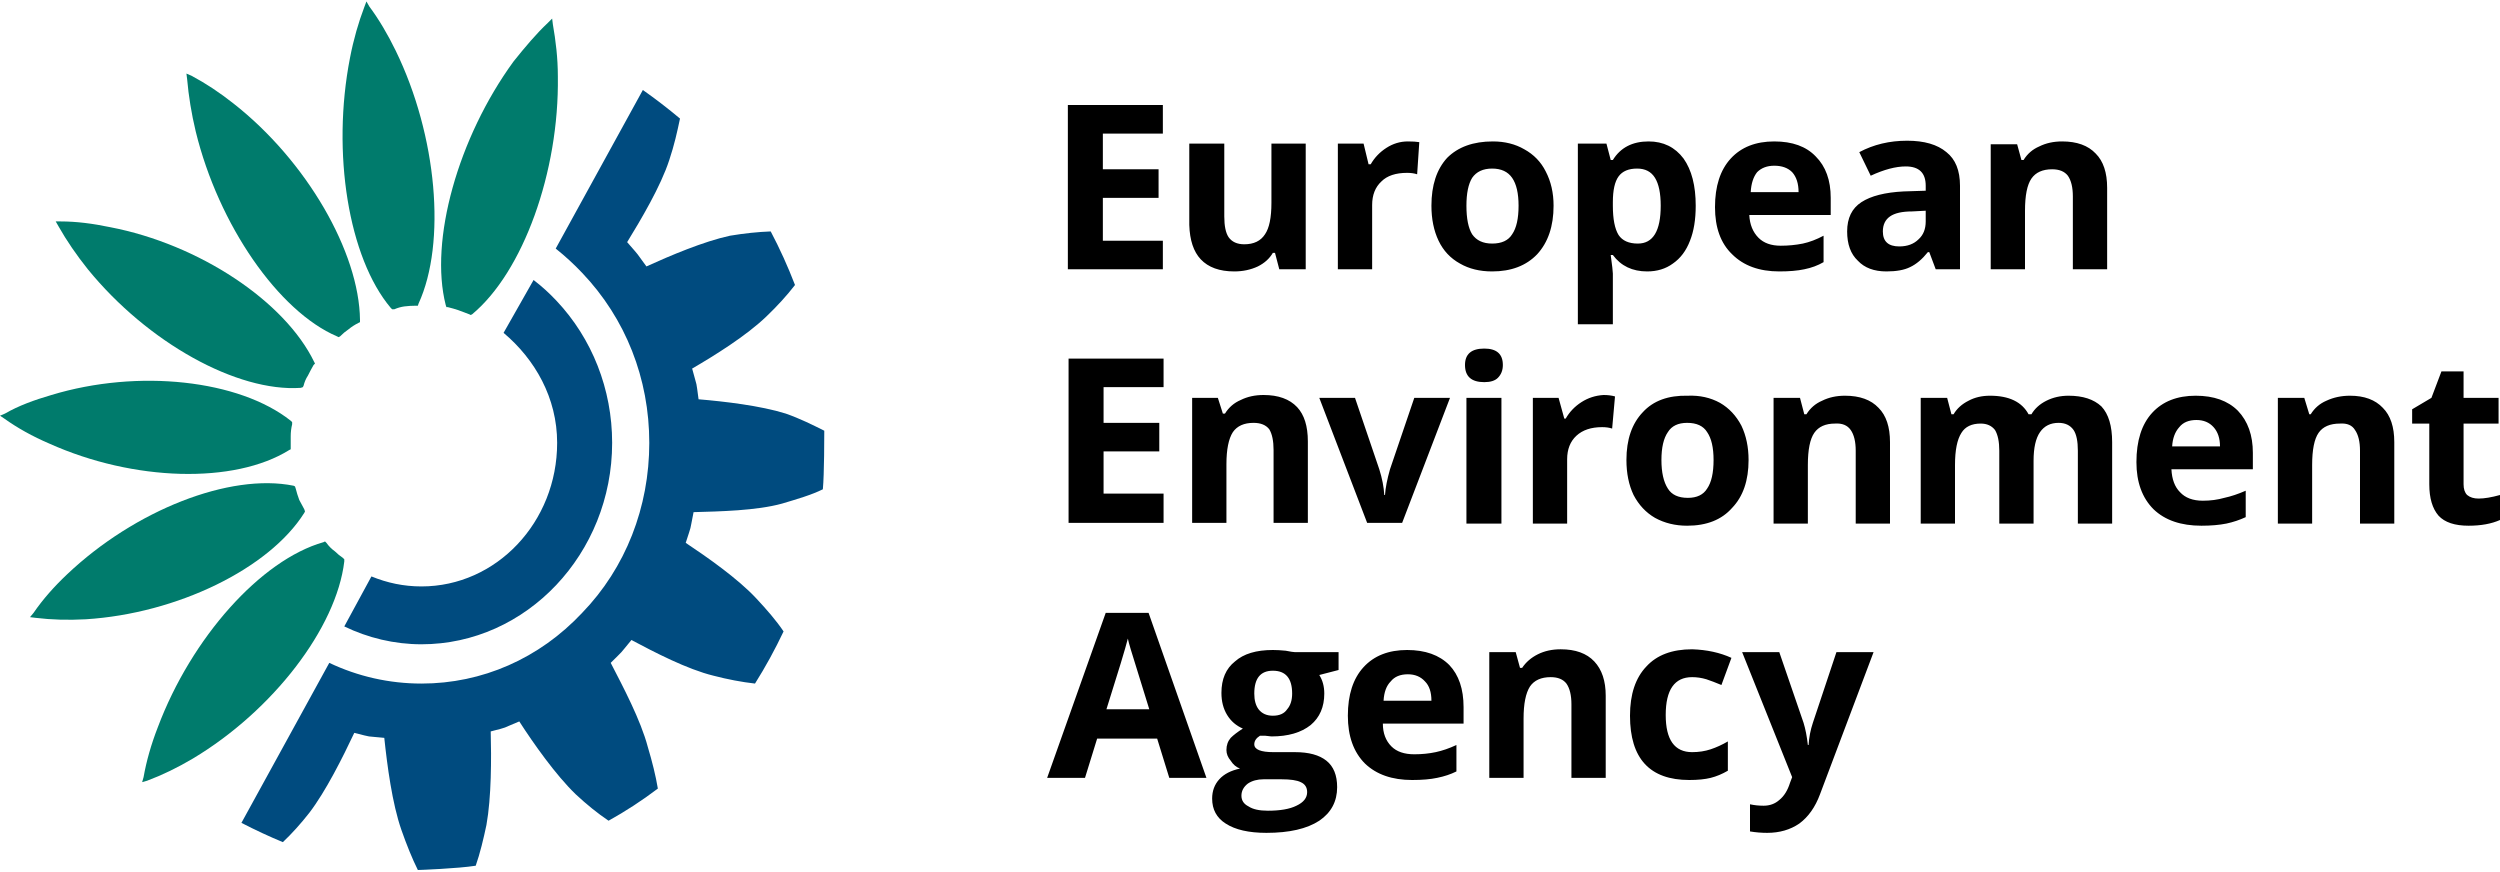
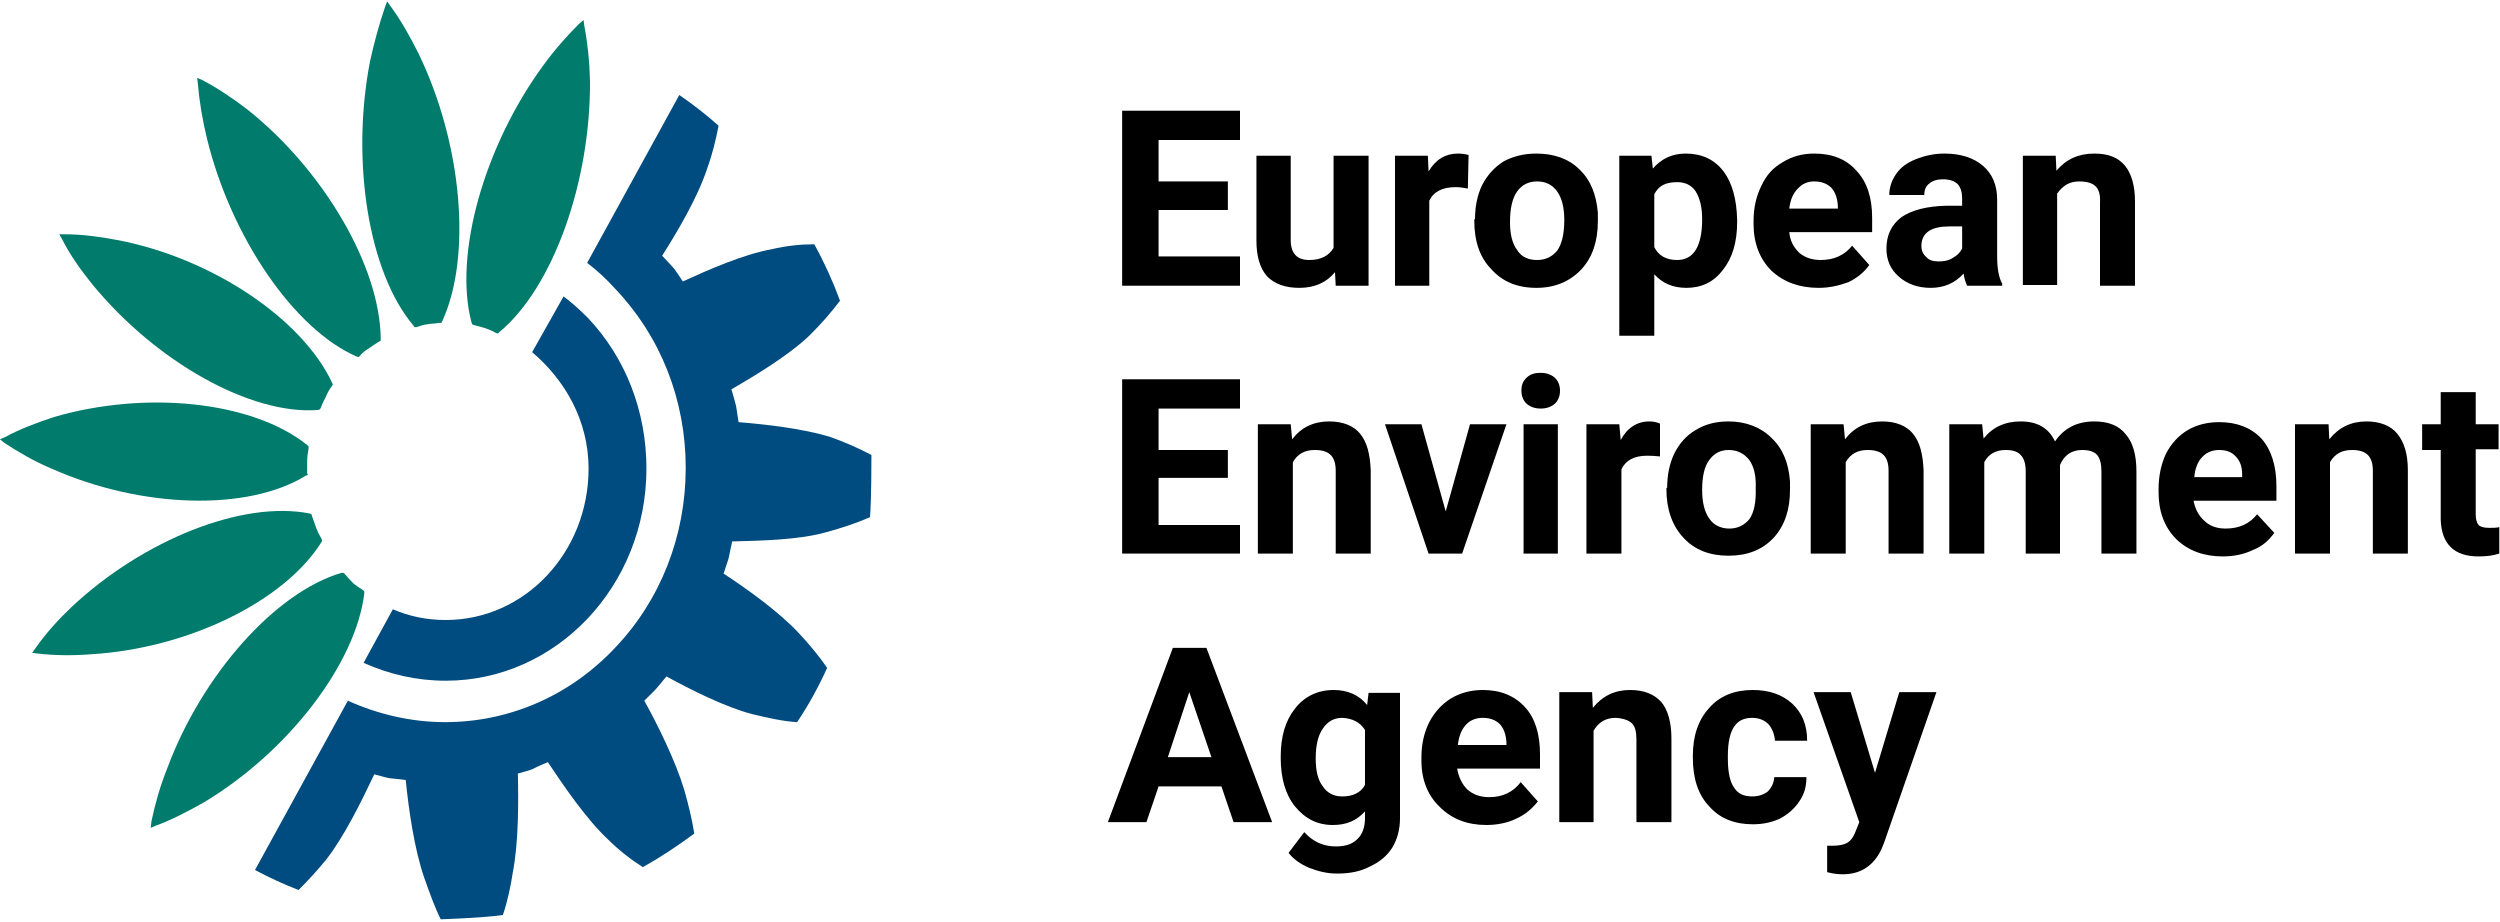
- <svg xmlns="http://www.w3.org/2000/svg" version="1.2" viewBox="0 0 350 122" width="350" height="122">
-   <style>tspan{white-space:pre}.a{fill:#004b7f}.b{fill:#007b6c}</style>
-   <path class="a" d="m59 90.2c-3.8 0-7.5-0.9-10.8-2.5l3.8-7c2.2 0.9 4.5 1.4 7 1.4 10.5 0 19-9 19-20.1 0-6.3-3.1-11.7-7.5-15.4l4.2-7.4q1.7 1.3 3.2 2.9c5 5.3 7.8 12.4 7.8 19.9 0 15.5-12 28.2-26.7 28.2z" />
-   <path class="b" d="m66.1 44l-0.2 0.1-0.2-0.1q-0.8-0.3-1.6-0.6-0.6-0.2-1.4-0.4h-0.2l-0.1-0.3c-2.3-9 1.7-23.4 9.5-34.1 1.6-2 3.2-3.9 4.8-5.4l0.6-0.6 0.1 0.8c0.4 2.3 0.7 4.7 0.7 7.3 0.2 13.4-4.9 27.4-12 33.3z" />
-   <path class="b" d="m55.4 7.1c5.8 11.9 7.1 26.9 3.2 35.4l-0.1 0.3h-0.3q-0.8 0-1.6 0.1-0.7 0.1-1.4 0.4h-0.3l-0.2-0.2c-5.9-7-8.3-21.7-5.7-35 0.5-2.6 1.2-5 2-7.1l0.3-0.8 0.4 0.7q2 2.7 3.7 6.2z" />
-   <path class="b" d="m50.4 44.8v0.3l-0.2 0.1q-0.8 0.4-1.4 0.9-0.6 0.4-1.2 1l-0.2 0.1-0.2-0.1c-8.2-3.5-16.6-15.6-19.8-28.7-0.6-2.5-1-5-1.2-7.3l-0.1-0.8 0.7 0.3q3 1.6 5.9 3.9c10.2 8 17.6 20.8 17.7 30.3z" />
-   <path class="b" d="m8.2 31.7l-0.4-0.7h0.7c2.2 0 4.5 0.3 6.9 0.8 12.5 2.4 24.5 10.4 28.6 18.9l0.1 0.2-0.2 0.2q-0.4 0.7-0.8 1.5-0.4 0.6-0.6 1.4l-0.1 0.2-0.3 0.1c-8.9 0.6-21.4-6.3-29.8-16.6q-2.4-3-4.1-6z" />
-   <path class="b" d="m6.9 62.1q-3.5-1.5-6.3-3.5l-0.6-0.4 0.7-0.3c1.9-1.1 4.1-1.9 6.5-2.6 12.2-3.7 26.3-2.1 33.5 3.6l0.2 0.2v0.3q-0.2 0.8-0.2 1.7 0 0.7 0 1.5v0.3l-0.2 0.1c-7.7 4.8-21.8 4.4-33.6-0.9z" />
-   <path class="b" d="m12 86.7q-3.7 0.2-7-0.2l-0.8-0.1 0.5-0.6c1.3-1.9 2.9-3.7 4.7-5.4 9.5-9 22.8-14.2 31.7-12.4l0.2 0.1 0.1 0.3q0.2 0.8 0.5 1.6 0.3 0.6 0.7 1.3l0.1 0.3-0.1 0.2c-4.9 7.8-17.8 14.1-30.6 14.9z" />
-   <path class="b" d="m48 78.1l0.2 0.2v0.3c-1.1 9.3-10 20.9-21.2 27.6q-3.2 1.9-6.4 3.1l-0.7 0.2 0.2-0.7q0.6-3.4 2-7c4.7-12.5 14.4-23.4 23.2-25.9l0.2-0.1 0.2 0.2q0.5 0.7 1.2 1.2 0.5 0.5 1.1 0.9z" />
-   <path class="a" d="m97.1 71.7c-0.6 3-0.2 1.5-1.1 4.3 3 2 7.3 5 9.9 7.8 1.4 1.5 2.8 3.1 3.8 4.6q-1.8 3.8-4 7.3c-1.8-0.2-3.9-0.6-5.8-1.1-3.7-0.9-8.3-3.3-11.5-5-1.9 2.3-0.9 1.2-2.9 3.2 1.7 3.3 4.2 8 5.2 11.8 0.6 2 1.1 4 1.4 5.8q-3.3 2.5-6.9 4.5c-1.5-1-3.1-2.3-4.6-3.7-2.8-2.7-5.9-7.1-7.9-10.2-2.7 1.1-1.3 0.7-4 1.4 0.1 3.8 0.1 9.2-0.6 13.1-0.4 1.9-0.9 4-1.5 5.7-2.5 0.4-7.9 0.6-8.1 0.6-0.8-1.6-1.6-3.6-2.3-5.6-1.3-3.7-2-9.1-2.4-12.9-2.9-0.3-1.4 0-4.2-0.7-1.6 3.4-4 8.2-6.3 11.2q-1.8 2.3-3.7 4.1-2.9-1.2-5.8-2.7l12.3-22.4c4 1.9 8.4 2.9 12.9 2.9 8.5 0 16.5-3.5 22.5-9.9 6.1-6.3 9.4-14.8 9.4-23.8 0-9-3.3-17.4-9.4-23.8q-1.7-1.8-3.7-3.4l12.2-22.2q2.7 1.9 5.2 4c-0.4 1.9-0.8 3.7-1.5 5.8-1.2 3.7-4 8.4-5.9 11.5 2 2.3 1 1.1 2.7 3.4 3.3-1.5 8-3.5 11.7-4.3q3-0.5 5.7-0.6 1.9 3.6 3.4 7.5-1.7 2.2-4 4.4c-2.8 2.7-7.3 5.5-10.4 7.3 0.8 3 0.5 1.4 0.9 4.3 3.6 0.3 8.7 0.9 12.2 2 2 0.7 3.8 1.6 5.4 2.4 0 0.6 0 6.1-0.2 8.2-1.6 0.8-3.7 1.4-5.7 2-3.6 1-8.8 1.1-12.4 1.2z" />
-   <path fill-rule="evenodd" d="m243.9 91.3h5.2l3.4 9.9q0.4 1.3 0.6 3.1h0.1q0.1-1.6 0.6-3.1l3.3-9.9h5.2l-7.5 19.9q-1 2.7-2.9 4.1-1.9 1.3-4.5 1.3-1.2 0-2.4-0.2v-3.8q0.9 0.2 1.9 0.2 1.3 0 2.2-0.8 1-0.8 1.5-2.4l0.3-0.8zm-7.4 17.9q-8.3 0-8.3-9 0-4.5 2.3-6.9 2.2-2.4 6.4-2.4 3.1 0.1 5.5 1.2l-1.4 3.8q-1.2-0.5-2.1-0.8-1-0.3-2-0.3-3.7 0-3.7 5.3 0 5.2 3.7 5.2 1.4 0 2.6-0.4 1.2-0.4 2.4-1.1v4.1q-1.2 0.7-2.4 1-1.2 0.3-3 0.3zm-11.7-0.3h-4.8v-10.3q0-1.9-0.7-2.9-0.7-0.9-2.2-0.9-2 0-2.9 1.3-0.9 1.4-0.9 4.5v8.3h-4.8v-17.6h3.7l0.6 2.2h0.3q0.8-1.2 2.2-1.9 1.4-0.7 3.2-0.7 3.1 0 4.7 1.7 1.6 1.7 1.6 4.8zm-27.1 0.3q-4.2 0-6.6-2.3-2.4-2.4-2.4-6.7 0-4.4 2.2-6.8 2.2-2.4 6.1-2.4 3.8 0 5.9 2.1 2 2.1 2 5.9v2.3h-11.3q0 2 1.2 3.2 1.1 1.1 3.2 1.1 1.6 0 3-0.3 1.4-0.3 2.9-1v3.7q-1.2 0.6-2.7 0.9-1.4 0.3-3.5 0.3zm-0.6-14.8q-1.6 0-2.4 1-0.9 0.9-1 2.7h6.7q0-1.8-0.9-2.7-0.9-1-2.4-1zm-15.8-3.1h6.1v2.5l-2.7 0.7q0.7 1.1 0.7 2.6 0 2.8-1.9 4.4-2 1.6-5.5 1.6l-0.9-0.1h-0.7q-0.8 0.5-0.8 1.2 0 1.1 2.7 1.1h3q2.9 0 4.4 1.2 1.5 1.2 1.5 3.7 0 3-2.5 4.7-2.6 1.7-7.4 1.7-3.7 0-5.7-1.3-1.9-1.2-1.9-3.5 0-1.6 1-2.7 1-1.1 2.9-1.5-0.8-0.3-1.3-1.1-0.6-0.7-0.6-1.5 0-1 0.6-1.7 0.6-0.6 1.7-1.3-1.4-0.6-2.2-1.9-0.8-1.3-0.8-3.1 0-2.9 1.9-4.4 1.8-1.6 5.3-1.6 0.8 0 1.8 0.1 1 0.2 1.3 0.2zm-7.5 20.1q0 1 1 1.5 0.9 0.6 2.7 0.6 2.6 0 4-0.7 1.5-0.7 1.5-1.9 0-1-0.9-1.4-0.8-0.4-2.7-0.4h-2.5q-1.3 0-2.2 0.6-0.9 0.7-0.9 1.7zm1.8-14.3q0 1.4 0.6 2.2 0.7 0.9 2 0.9 1.4 0 2-0.9 0.7-0.8 0.7-2.2 0-3.2-2.7-3.2-2.6 0-2.6 3.2zm-11.9 11.8l-1.7-5.5h-8.4l-1.7 5.5h-5.3l8.2-23.1h6l8.1 23.1zm-2.8-9.6q-2.3-7.4-2.6-8.4-0.3-1-0.4-1.5-0.5 2-3 9.9z" />
-   <path fill-rule="evenodd" d="m347 69.8q1.2 0 3-0.5v3.5q-1.8 0.8-4.4 0.8-2.9 0-4.2-1.4-1.3-1.5-1.3-4.4v-8.5h-2.4v-2l2.7-1.6 1.4-3.7h3.1v3.7h4.9v3.6h-4.9v8.5q0 1 0.5 1.5 0.6 0.5 1.6 0.5zm-11.8-7.9v11.4h-4.8v-10.2q0-1.9-0.7-2.9-0.6-1-2.1-0.9-2.1 0-3 1.3-0.9 1.3-0.9 4.5v8.2h-4.8v-17.6h3.7l0.7 2.3h0.2q0.8-1.3 2.2-1.9 1.5-0.7 3.3-0.7 3 0 4.6 1.7 1.6 1.6 1.6 4.8zm-27 11.7q-4.3 0-6.7-2.3-2.4-2.4-2.4-6.6 0-4.5 2.2-6.9 2.2-2.4 6.1-2.4 3.8 0 5.9 2.1 2.1 2.2 2.1 5.9v2.3h-11.4q0.1 2.1 1.2 3.2 1.1 1.2 3.2 1.2 1.6 0 3-0.4 1.4-0.3 3-1v3.7q-1.3 0.6-2.7 0.9-1.5 0.3-3.5 0.3zm-0.7-14.8q-1.6 0-2.4 1-0.9 1-1 2.7h6.7q0-1.7-0.9-2.7-0.9-1-2.4-1zm-22.8 5.7v8.8h-4.8v-10.2q0-1.9-0.6-2.9-0.7-0.9-2-0.9-1.9 0-2.7 1.3-0.9 1.4-0.9 4.5v8.2h-4.8v-17.6h3.7l0.6 2.3h0.3q0.7-1.2 2.1-1.9 1.3-0.7 3-0.7 4 0 5.4 2.6h0.4q0.7-1.2 2.1-1.9 1.4-0.7 3.1-0.7 3 0 4.6 1.5 1.5 1.6 1.5 5v11.4h-4.8v-10.2q0-2-0.6-2.9-0.7-1-2.1-1-1.7 0-2.6 1.3-0.9 1.3-0.9 4zm-20.1 8.8h-4.8v-10.2q0-1.9-0.7-2.9-0.7-1-2.2-0.9-2 0-2.9 1.3-0.9 1.3-0.9 4.5v8.2h-4.8v-17.6h3.7l0.6 2.3h0.3q0.8-1.3 2.2-1.9 1.4-0.7 3.2-0.7 3.1 0 4.7 1.7 1.6 1.6 1.6 4.8zm-19.8-8.9q0 4.3-2.3 6.7-2.2 2.5-6.3 2.5-2.5 0-4.5-1.1-1.9-1.1-3-3.2-1-2.1-1-4.9 0-4.3 2.3-6.7 2.2-2.4 6.3-2.3 2.5-0.1 4.5 1 1.9 1.1 3 3.2 1 2.1 1 4.8zm-12.2 0q0 2.6 0.9 4 0.8 1.3 2.8 1.3 1.9 0 2.7-1.3 0.9-1.3 0.9-4 0-2.6-0.9-3.9-0.8-1.3-2.8-1.3-1.9 0-2.7 1.3-0.9 1.3-0.9 3.9zm-8.1-9.1q0.9 0 1.6 0.2l-0.4 4.5q-0.6-0.2-1.4-0.2-2.3 0-3.6 1.2-1.3 1.2-1.3 3.3v9h-4.8v-17.6h3.6l0.8 2.9h0.2q0.8-1.4 2.2-2.3 1.4-0.9 3.1-1zm-19.2 0.4h4.9v17.6h-4.9zm-0.2-4.6q0-2.3 2.7-2.3 2.6 0 2.6 2.3 0 1.1-0.7 1.8-0.6 0.6-1.9 0.6-2.7 0-2.7-2.4zm-13.7 22.1l-6.7-17.5h5l3.4 10q0.6 1.9 0.7 3.6h0.1q0.1-1.5 0.7-3.6l3.4-10h5l-6.7 17.5zm-8.3 0h-4.8v-10.2q0-1.9-0.6-2.9-0.7-0.9-2.2-0.9-2 0-2.9 1.3-0.9 1.4-0.9 4.5v8.2h-4.8v-17.5h3.6l0.7 2.2h0.3q0.8-1.3 2.2-1.9 1.4-0.7 3.2-0.7 3.1 0 4.7 1.7 1.5 1.6 1.5 4.8zm-20.2 0h-13.3v-23h13.3v4h-8.4v5h7.8v4h-7.8v5.9h8.4z" />
-   <path fill-rule="evenodd" d="m295 37.7h-4.8v-10.2q0-1.9-0.7-2.9-0.7-0.9-2.2-0.9-2 0-2.9 1.3-0.9 1.3-0.9 4.5v8.2h-4.8v-17.5h3.7l0.6 2.2h0.3q0.8-1.3 2.2-1.9 1.4-0.7 3.2-0.7 3.1 0 4.7 1.7 1.6 1.6 1.6 4.8zm-20.6 0h-3.4l-0.9-2.4h-0.2q-1.2 1.5-2.5 2.1-1.2 0.6-3.3 0.6-2.6 0-4-1.5-1.5-1.4-1.5-4.1 0-2.8 2-4.1 2-1.3 5.9-1.5l3.1-0.1v-0.7q0-2.7-2.8-2.7-2.1 0-4.9 1.3l-1.6-3.3q3-1.6 6.7-1.6 3.6 0 5.5 1.6 1.9 1.5 1.9 4.7zm-4.8-6.7v-1.5l-1.9 0.1q-2.1 0-3.1 0.7-1 0.7-1 2.1 0 2.1 2.3 2.1 1.7 0 2.7-1 1-0.9 1-2.5zm-20.5 7q-4.2 0-6.6-2.4-2.4-2.3-2.4-6.6 0-4.4 2.2-6.8 2.2-2.4 6.1-2.4 3.8 0 5.8 2.1 2.1 2.1 2.1 5.8v2.4h-11.4q0.1 2 1.3 3.2 1.1 1.1 3.1 1.1 1.6 0 3.1-0.3 1.4-0.3 2.9-1.1v3.7q-1.2 0.7-2.7 1-1.4 0.3-3.5 0.3zm-0.7-14.8q-1.5 0-2.4 0.9-0.8 1-0.9 2.8h6.7q0-1.8-0.9-2.8-0.9-0.9-2.5-0.9zm-17.8 14.8q-3.1 0-4.8-2.3h-0.3q0.3 2.2 0.3 2.6v7.1h-4.9v-25.3h4l0.6 2.3h0.3q1.6-2.6 5-2.6 3.1 0 4.9 2.4 1.7 2.4 1.7 6.6 0 2.9-0.8 4.9-0.8 2.1-2.4 3.2-1.5 1.1-3.6 1.1zm-1.4-14.4q-1.8 0-2.6 1.1-0.8 1.1-0.8 3.6v0.5q0 2.8 0.8 4.1 0.8 1.2 2.7 1.2 3.2 0 3.2-5.3 0-2.6-0.8-3.9-0.8-1.3-2.5-1.3zm-11.7 5.2q0 4.3-2.3 6.8-2.3 2.4-6.3 2.4-2.6 0-4.5-1.1-2-1.1-3-3.2-1-2.1-1-4.9 0-4.3 2.2-6.7 2.3-2.3 6.4-2.3 2.5 0 4.4 1.1 2 1.1 3 3.1 1.1 2.1 1.1 4.8zm-12.2 0q0 2.7 0.8 4 0.9 1.3 2.8 1.3 2 0 2.8-1.3 0.9-1.3 0.9-4 0-2.6-0.9-3.9-0.9-1.3-2.8-1.3-1.9 0-2.8 1.3-0.8 1.3-0.8 3.9zm-8.2-9q1 0 1.6 0.1l-0.3 4.5q-0.6-0.2-1.4-0.2-2.4 0-3.6 1.2-1.3 1.2-1.3 3.3v9h-4.8v-17.6h3.6l0.7 2.9h0.3q0.8-1.4 2.2-2.3 1.4-0.9 3-0.9zm-14.3 17.9h-3.7l-0.6-2.3h-0.3q-0.7 1.2-2.1 1.9-1.5 0.7-3.3 0.7-3.1 0-4.7-1.7-1.5-1.6-1.6-4.8v-11.4h4.9v10.2q0 2 0.6 2.9 0.7 1 2.2 1 2 0 2.9-1.4 0.9-1.3 0.9-4.4v-8.3h4.8zm-20 0h-13.3v-23h13.3v4h-8.4v5h7.8v4h-7.8v6h8.4z" />
+ <svg xmlns="http://www.w3.org/2000/svg" version="1.2" viewBox="0 0 350 129" width="350" height="129">
+   <style>.a{fill:#004b7f}.b{fill:#007b6c}</style>
+   <path class="a" d="m62.4 95.3c-4.1 0-7.9-0.9-11.5-2.5l4.1-7.5c2.3 1 4.8 1.5 7.4 1.5 11.1 0 20-9.5 20-21.2 0-6.7-3.3-12.4-7.9-16.3l4.4-7.8c1.2 0.9 2.3 1.9 3.4 3 5.3 5.6 8.2 13.1 8.2 21.1 0 16.4-12.6 29.7-28.1 29.7z" />
+   <path class="b" d="m69.9 46.5l-0.2 0.2-0.3-0.1c-0.5-0.3-1-0.5-1.6-0.7q-0.7-0.2-1.5-0.4l-0.2-0.1-0.1-0.3c-2.5-9.5 1.8-24.7 10.1-36 1.6-2.2 3.3-4.1 5-5.8l0.6-0.5 0.1 0.8q0.7 3.6 0.8 7.7c0.1 14.2-5.2 29-12.7 35.2z" />
+   <path class="b" d="m58.6 7.5c6.1 12.6 7.5 28.4 3.3 37.5l-0.1 0.2h-0.3c-0.5 0.1-1.1 0.1-1.7 0.2q-0.7 0.1-1.5 0.4h-0.3l-0.1-0.2c-6.3-7.4-8.8-23-6.1-37 0.6-2.7 1.3-5.3 2.1-7.6l0.3-0.8 0.5 0.7c1.4 1.9 2.7 4.2 3.9 6.6z" />
+   <path class="b" d="m53.3 47.4v0.3l-0.2 0.1q-0.8 0.5-1.5 1-0.7 0.4-1.2 1l-0.2 0.2-0.3-0.1c-8.7-3.8-17.5-16.6-20.9-30.4q-1-4.1-1.3-7.8l-0.1-0.8 0.7 0.3c2.1 1.1 4.2 2.5 6.3 4.1 10.7 8.5 18.6 22 18.7 32.1z" />
+   <path class="b" d="m8.7 33.5l-0.4-0.7h0.8c2.2 0 4.7 0.3 7.3 0.8 13.2 2.5 25.9 11 30.1 20l0.1 0.2-0.1 0.2c-0.4 0.5-0.7 1.1-0.9 1.6q-0.4 0.7-0.7 1.5l-0.1 0.2-0.3 0.1c-9.4 0.7-22.6-6.7-31.5-17.5-1.7-2.1-3.2-4.2-4.3-6.4z" />
+   <path class="b" d="m7.2 65.6c-2.4-1-4.6-2.3-6.6-3.6l-0.6-0.5 0.7-0.3c2-1.1 4.4-2 6.8-2.8 13-3.8 27.9-2.2 35.5 3.9l0.2 0.2v0.3c-0.1 0.6-0.2 1.2-0.2 1.8q0 0.8 0 1.6l0.1 0.3-0.3 0.1c-8.1 5-23 4.6-35.6-1z" />
+   <path class="b" d="m12.7 91.6q-3.9 0.3-7.4-0.1l-0.8-0.1 0.5-0.7c1.4-2 3.1-3.9 5-5.7 10-9.4 24-15 33.4-13.1l0.2 0.1 0.1 0.3q0.3 0.8 0.6 1.7c0.2 0.5 0.4 0.9 0.7 1.4l0.1 0.3-0.1 0.2c-5.2 8.3-18.7 14.9-32.3 15.7z" />
+   <path class="b" d="m50.8 82.6l0.2 0.2v0.3c-1.2 9.8-10.6 22.1-22.4 29.2-2.3 1.3-4.6 2.5-6.8 3.3l-0.7 0.3 0.1-0.9c0.5-2.4 1.2-4.9 2.2-7.4 4.9-13.2 15.2-24.7 24.4-27.4h0.3l0.2 0.2q0.6 0.7 1.2 1.3c0.4 0.3 0.8 0.6 1.3 0.9z" />
+   <path class="a" d="m102.5 75.8c-0.7 3.2-0.2 1.5-1.2 4.5 3.2 2.1 7.7 5.3 10.5 8.3 1.5 1.6 2.9 3.3 4 4.9q-1.8 4-4.2 7.6c-1.9-0.1-4.1-0.6-6.2-1.1-3.9-1-8.8-3.5-12.1-5.3-2 2.4-0.9 1.2-3.1 3.4 1.9 3.4 4.4 8.5 5.6 12.5 0.6 2.1 1.1 4.2 1.4 6.1-2.3 1.7-4.7 3.3-7.2 4.7-1.6-1-3.4-2.4-4.9-3.9-3-2.8-6.2-7.5-8.4-10.8-2.9 1.2-1.3 0.8-4.2 1.6 0.1 3.9 0.1 9.7-0.7 13.8-0.3 2-0.8 4.3-1.4 6-2.7 0.4-8.5 0.6-8.7 0.6-0.8-1.6-1.6-3.8-2.3-5.8-1.4-4-2.2-9.7-2.6-13.7-3.1-0.4-1.5 0-4.4-0.8-1.7 3.6-4.2 8.7-6.7 11.9-1.3 1.6-2.6 3-3.9 4.3q-3.1-1.2-6.1-2.8l13-23.7c4.2 1.9 8.9 3 13.6 3 9 0 17.5-3.7 23.8-10.4 6.4-6.7 9.9-15.7 9.9-25.2 0-9.5-3.5-18.4-9.9-25.1q-1.8-2-3.9-3.6l12.9-23.5c1.9 1.3 3.7 2.7 5.5 4.3-0.4 2-0.8 3.8-1.6 6-1.3 4-4.2 8.9-6.3 12.2 2.2 2.4 1.2 1.1 2.9 3.6 3.5-1.6 8.5-3.8 12.4-4.5 2.1-0.5 4.1-0.7 6-0.7q2.1 3.8 3.6 7.9c-1.2 1.6-2.6 3.2-4.2 4.8-2.9 2.8-7.7 5.7-11 7.6 0.9 3.2 0.5 1.5 1 4.6 3.7 0.3 9.1 0.9 12.9 2.1 2 0.7 4 1.6 5.7 2.5 0 0.7 0 6.4-0.2 8.7-1.8 0.8-3.9 1.5-6.1 2.1-3.8 1.1-9.3 1.2-13.2 1.3z" />
+   <path d="m171.9 29.4h-9.7v6.5h11.4v4.1h-16.5v-24.5h16.5v4.1h-11.4v5.8h9.7z" />
+   <path d="m186.9 38.1q-1.8 2.2-5 2.2-2.9 0-4.5-1.6-1.5-1.7-1.5-5v-11.9h4.8v11.8q0 2.8 2.6 2.8 2.4 0 3.4-1.7v-12.9h4.9v18.2h-4.6z" />
+   <path d="m205.5 26.4q-1-0.2-1.7-0.2-2.8 0-3.7 1.9v11.9h-4.8v-18.2h4.6l0.1 2.2c1-1.7 2.4-2.5 4.1-2.5q0.8 0 1.5 0.2z" />
+   <path fill-rule="evenodd" d="m206.5 30.7q0-2.7 1-4.8 1.1-2.1 3-3.3c1.3-0.7 2.8-1.1 4.6-1.1 2.4 0 4.5 0.7 6 2.2 1.6 1.5 2.4 3.6 2.6 6.1v1.2q0 4.2-2.3 6.7c-1.6 1.7-3.7 2.6-6.3 2.6q-4 0-6.3-2.6c-1.6-1.6-2.4-3.9-2.4-6.8v-0.2zm4.9 0.4q0 2.6 1 3.9c0.6 1 1.6 1.4 2.8 1.4q1.7 0 2.8-1.3 1-1.4 1-4.3 0-2.6-1-4-1-1.4-2.8-1.4-1.8 0-2.8 1.4-1 1.4-1 4.3z" />
+   <path fill-rule="evenodd" d="m243.2 31.1q0 4.2-2 6.7c-1.3 1.7-3 2.5-5.1 2.5q-2.8 0-4.5-1.9v8.6h-4.9v-25.2h4.5l0.2 1.8q1.8-2.1 4.6-2.1 3.4 0 5.3 2.5 1.8 2.4 1.9 6.8zm-4.9-0.4c0-1.7-0.3-2.9-0.9-3.9-0.6-0.9-1.5-1.3-2.6-1.3-1.6 0-2.6 0.5-3.2 1.7v7.4q0.9 1.8 3.2 1.8c2.3 0 3.5-1.9 3.5-5.7z" />
+   <path fill-rule="evenodd" d="m254.6 40.3q-4 0-6.6-2.4c-1.6-1.6-2.5-3.8-2.5-6.5v-0.5q0-2.7 1.1-4.9 1-2.2 3-3.3 1.9-1.2 4.4-1.2 3.8 0 5.9 2.4 2.2 2.3 2.2 6.6v2h-11.6c0.1 1.2 0.6 2.1 1.4 2.9q1.2 1 3 1 2.8 0 4.4-2l2.4 2.7c-0.7 1-1.7 1.8-2.9 2.4-1.4 0.5-2.7 0.8-4.2 0.8zm-0.6-14.9q-1.4 0-2.3 1-1 1-1.2 2.8h6.8v-0.4q-0.1-1.6-0.9-2.5-0.9-0.9-2.4-0.9z" />
+   <path fill-rule="evenodd" d="m275.4 40c-0.2-0.4-0.4-1-0.5-1.7q-1.8 2-4.6 2-2.7 0-4.5-1.6-1.7-1.5-1.7-3.9 0-2.8 2.1-4.4 2.2-1.5 6.3-1.6h2.2v-1q0-1.3-0.6-2-0.7-0.7-2.1-0.7-1.2 0-1.9 0.6-0.7 0.5-0.7 1.6h-4.9q0-1.6 1-3 0.9-1.3 2.7-2c1.2-0.5 2.6-0.8 4-0.8q3.4 0 5.4 1.7c1.3 1.1 2 2.7 2 4.7v7.9c0 1.7 0.2 3 0.7 3.9v0.3zm-4-3.4c0.7 0 1.4-0.1 2-0.5q0.9-0.5 1.3-1.3v-3.1h-1.8q-3.7 0-3.9 2.5v0.3q0 0.9 0.7 1.5 0.5 0.6 1.7 0.6z" />
+   <path d="m287.8 21.8l0.1 2.1q2-2.4 5.3-2.4c1.9 0 3.3 0.5 4.3 1.7 0.9 1.1 1.4 2.8 1.4 5v11.8h-4.9v-11.6q0.1-1.6-0.6-2.3-0.7-0.7-2.3-0.7c-1.4 0-2.3 0.6-3.1 1.7v12.8h-4.8v-18.1h4.6z" />
+   <path d="m171.9 66.9h-9.7v6.6h11.4v4h-16.5v-24.4h16.5v4.1h-11.4v5.8h9.7z" />
+   <path d="m180.7 59.4l0.2 2.1q1.9-2.5 5.2-2.5c1.9 0 3.4 0.6 4.3 1.7 1 1.2 1.4 2.9 1.5 5.1v11.7h-4.9v-11.6q0-1.5-0.7-2.2-0.7-0.7-2.2-0.7c-1.4 0-2.4 0.5-3.1 1.7v12.8h-4.9v-18.1h4.6z" />
+   <path d="m202.4 71.6l3.4-12.2h5.1l-6.2 18.1h-4.7l-6.1-18.1h5.1z" />
+   <path d="m213 54.7c0-0.8 0.2-1.3 0.7-1.8 0.5-0.5 1.1-0.7 2-0.7q1.2 0 2 0.7 0.7 0.7 0.7 1.8 0 1.1-0.7 1.8-0.8 0.7-2 0.7-1.2 0-2-0.7-0.7-0.7-0.7-1.8zm0.3 4.7h4.8v18.1h-4.8z" />
+   <path d="m232.4 63.9q-1-0.1-1.8-0.1-2.7 0-3.6 1.9v11.8h-4.9v-18.1h4.6l0.2 2.2c0.9-1.7 2.3-2.6 4-2.6q0.8 0 1.5 0.3z" />
+   <path fill-rule="evenodd" d="m233.4 68.3q0-2.7 1-4.8 1.1-2.2 3-3.3c1.3-0.8 2.8-1.2 4.6-1.2 2.4 0 4.5 0.8 6 2.3 1.6 1.5 2.4 3.5 2.6 6.1v1.2q0 4.2-2.3 6.7c-1.6 1.7-3.7 2.5-6.3 2.5q-4 0-6.3-2.5c-1.6-1.7-2.4-4-2.4-6.8v-0.2zm4.9 0.3q0 2.6 1 4c0.6 0.9 1.6 1.4 2.8 1.4q1.7 0 2.8-1.3 1-1.4 0.9-4.4 0.1-2.5-0.9-3.9-1.1-1.4-2.9-1.4-1.7 0-2.7 1.4-1 1.3-1 4.2z" />
+   <path d="m258.1 59.4l0.2 2.1q1.9-2.5 5.2-2.5c1.9 0 3.4 0.6 4.3 1.7 1 1.2 1.4 2.9 1.5 5.1v11.7h-4.9v-11.6q0-1.5-0.7-2.2-0.7-0.7-2.2-0.7c-1.4 0-2.4 0.5-3.1 1.7v12.8h-4.9v-18.1h4.6z" />
+   <path d="m277.5 59.4l0.2 2q1.9-2.4 5.2-2.4 3.5 0 4.8 2.8 1.9-2.8 5.5-2.8 3 0 4.4 1.8 1.5 1.7 1.5 5.2v11.5h-4.9v-11.5q0-1.6-0.6-2.3-0.6-0.7-2.1-0.7-2.2 0-3.1 2.1v12.4h-4.8v-11.5q0-1.6-0.7-2.3-0.6-0.7-2.1-0.7-2.1 0-3 1.7v12.8h-4.9v-18.1z" />
+   <path fill-rule="evenodd" d="m311.2 77.9q-4 0-6.5-2.4c-1.7-1.7-2.5-3.9-2.5-6.6v-0.4q0-2.7 1-4.9 1.1-2.2 3.1-3.4 1.9-1.1 4.4-1.1 3.7 0 5.9 2.3 2.1 2.4 2.1 6.7v2h-11.6c0.2 1.1 0.7 2.1 1.5 2.8q1.1 1.1 3 1.1 2.8 0 4.4-2l2.4 2.6c-0.8 1.1-1.7 1.9-3 2.4-1.2 0.6-2.7 0.9-4.2 0.9zm-0.5-14.9q-1.5 0-2.4 1c-0.6 0.6-1 1.6-1.1 2.8h6.7v-0.4q0-1.6-0.9-2.5-0.8-0.9-2.3-0.9z" />
+   <path d="m326 59.4l0.1 2.1q2-2.5 5.2-2.5c1.9 0 3.4 0.6 4.3 1.7 1 1.2 1.5 2.9 1.5 5.1v11.7h-4.9v-11.6q0-1.5-0.7-2.2-0.7-0.7-2.2-0.7c-1.4 0-2.4 0.5-3.1 1.7v12.8h-4.9v-18.1h4.7z" />
+   <path d="m346.6 54.9v4.5h3.2v3.5h-3.2v9.1q0 1 0.4 1.5 0.4 0.4 1.5 0.4c0.5 0 1 0 1.4-0.1v3.7c-0.9 0.3-1.9 0.4-2.9 0.4q-5.1 0-5.3-5.1v-9.8h-2.6v-3.6h2.6v-4.5z" />
+   <path fill-rule="evenodd" d="m171 110.1h-8.8l-1.7 5h-5.4l9.1-24.4h4.7l9.2 24.4h-5.4zm-7.5-4.1h6.1l-3.1-9.1z" />
+   <path fill-rule="evenodd" d="m179.3 105.9q0-4.2 2-6.7c1.3-1.7 3.2-2.6 5.4-2.6q3 0 4.7 2.1l0.2-1.7h4.4v17.5q0 2.4-1.1 4.2-1.1 1.7-3.1 2.6c-1.3 0.7-2.8 1-4.6 1-1.4 0-2.6-0.3-3.9-0.8q-1.9-0.8-2.9-2.1l2.2-2.9q1.8 2 4.4 2c1.3 0 2.3-0.3 3-1q1.1-1 1.1-3v-0.9c-1.2 1.3-2.6 1.9-4.5 1.9-2.2 0-3.9-0.9-5.3-2.6q-2-2.5-2-6.8v-0.2zm4.9 0.3c0 1.7 0.3 3 1 3.9 0.6 0.9 1.5 1.4 2.7 1.4q2.3 0 3.2-1.6v-7.7q-1-1.6-3.2-1.7-1.7 0-2.7 1.5c-0.7 1-1 2.4-1 4.2z" />
+   <path fill-rule="evenodd" d="m208.1 115.5q-4 0-6.5-2.5c-1.7-1.6-2.6-3.8-2.6-6.5v-0.5q0-2.7 1.1-4.9 1.1-2.1 3-3.3 2-1.2 4.5-1.2 3.7 0 5.9 2.4 2.1 2.3 2.1 6.6v2h-11.6c0.2 1.2 0.7 2.2 1.4 2.9q1.2 1.1 3.1 1.1 2.8 0 4.4-2.1l2.4 2.7c-0.8 1-1.7 1.8-3 2.4-1.2 0.6-2.7 0.9-4.2 0.9zm-0.5-15q-1.5 0-2.4 1-0.9 1-1.1 2.8h6.8v-0.4q-0.1-1.6-0.9-2.5-0.9-0.9-2.4-0.9z" />
+   <path d="m222.9 97l0.1 2.1q2-2.5 5.2-2.5c2 0 3.4 0.6 4.4 1.7 0.9 1.1 1.4 2.8 1.4 5.1v11.7h-4.9v-11.6q0-1.6-0.6-2.2-0.7-0.7-2.3-0.8c-1.4 0-2.4 0.6-3.1 1.8v12.8h-4.8v-18.2h4.6z" />
+   <path d="m245.3 111.5q1.3 0 2.2-0.7 0.8-0.8 0.9-2h4.5c0 1.3-0.3 2.4-1 3.4q-1 1.5-2.7 2.4-1.7 0.8-3.8 0.8-3.9 0-6.1-2.5-2.3-2.4-2.3-6.8v-0.3q0-4.2 2.3-6.7 2.2-2.5 6.1-2.5 3.4 0 5.5 1.9c1.4 1.3 2.1 3 2.1 5.2h-4.5c-0.1-1-0.4-1.7-0.9-2.3q-0.9-0.9-2.3-0.9-1.7 0-2.5 1.2-0.9 1.3-0.9 4.1v0.4q0 2.9 0.9 4.1c0.5 0.8 1.3 1.2 2.5 1.2z" />
+   <path d="m262.5 108.2l3.4-11.3h5.2l-7.3 21-0.4 1c-1.1 2.3-2.9 3.5-5.4 3.5q-1.1 0-2.2-0.3v-3.7h0.8q1.3 0 2-0.4 0.7-0.4 1.1-1.4l0.6-1.5-6.4-18.2h5.2z" />
</svg>
